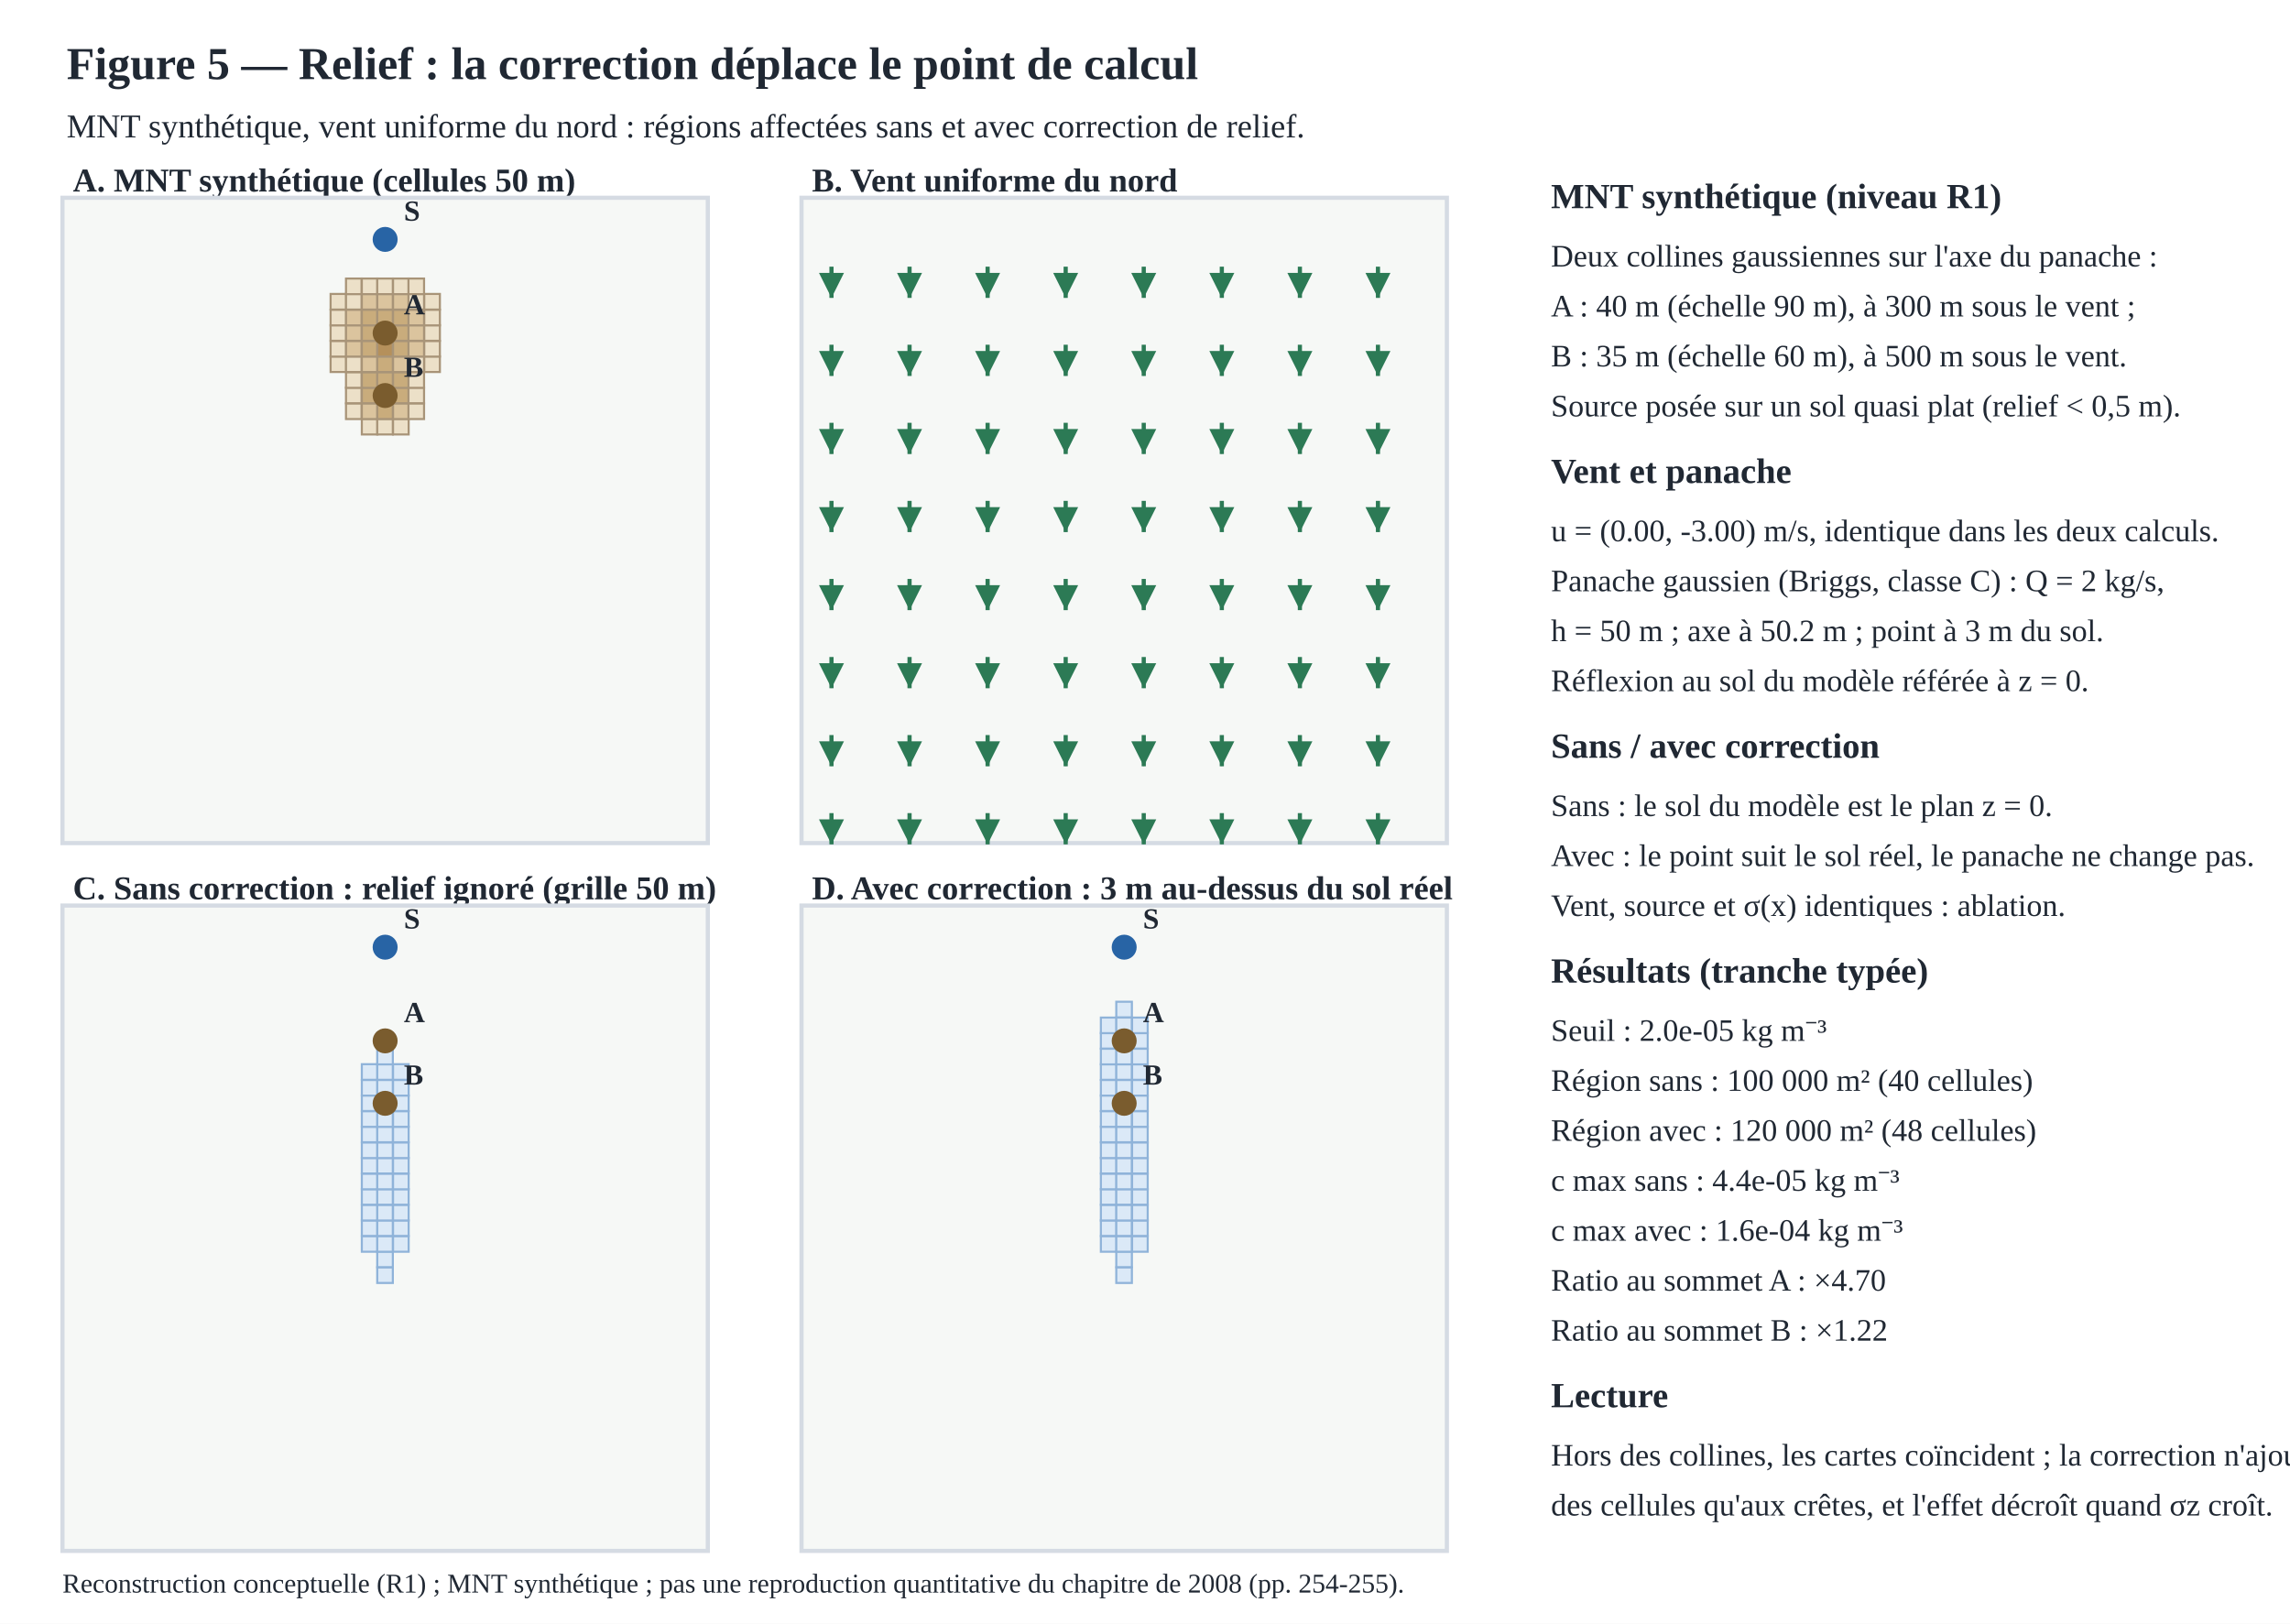
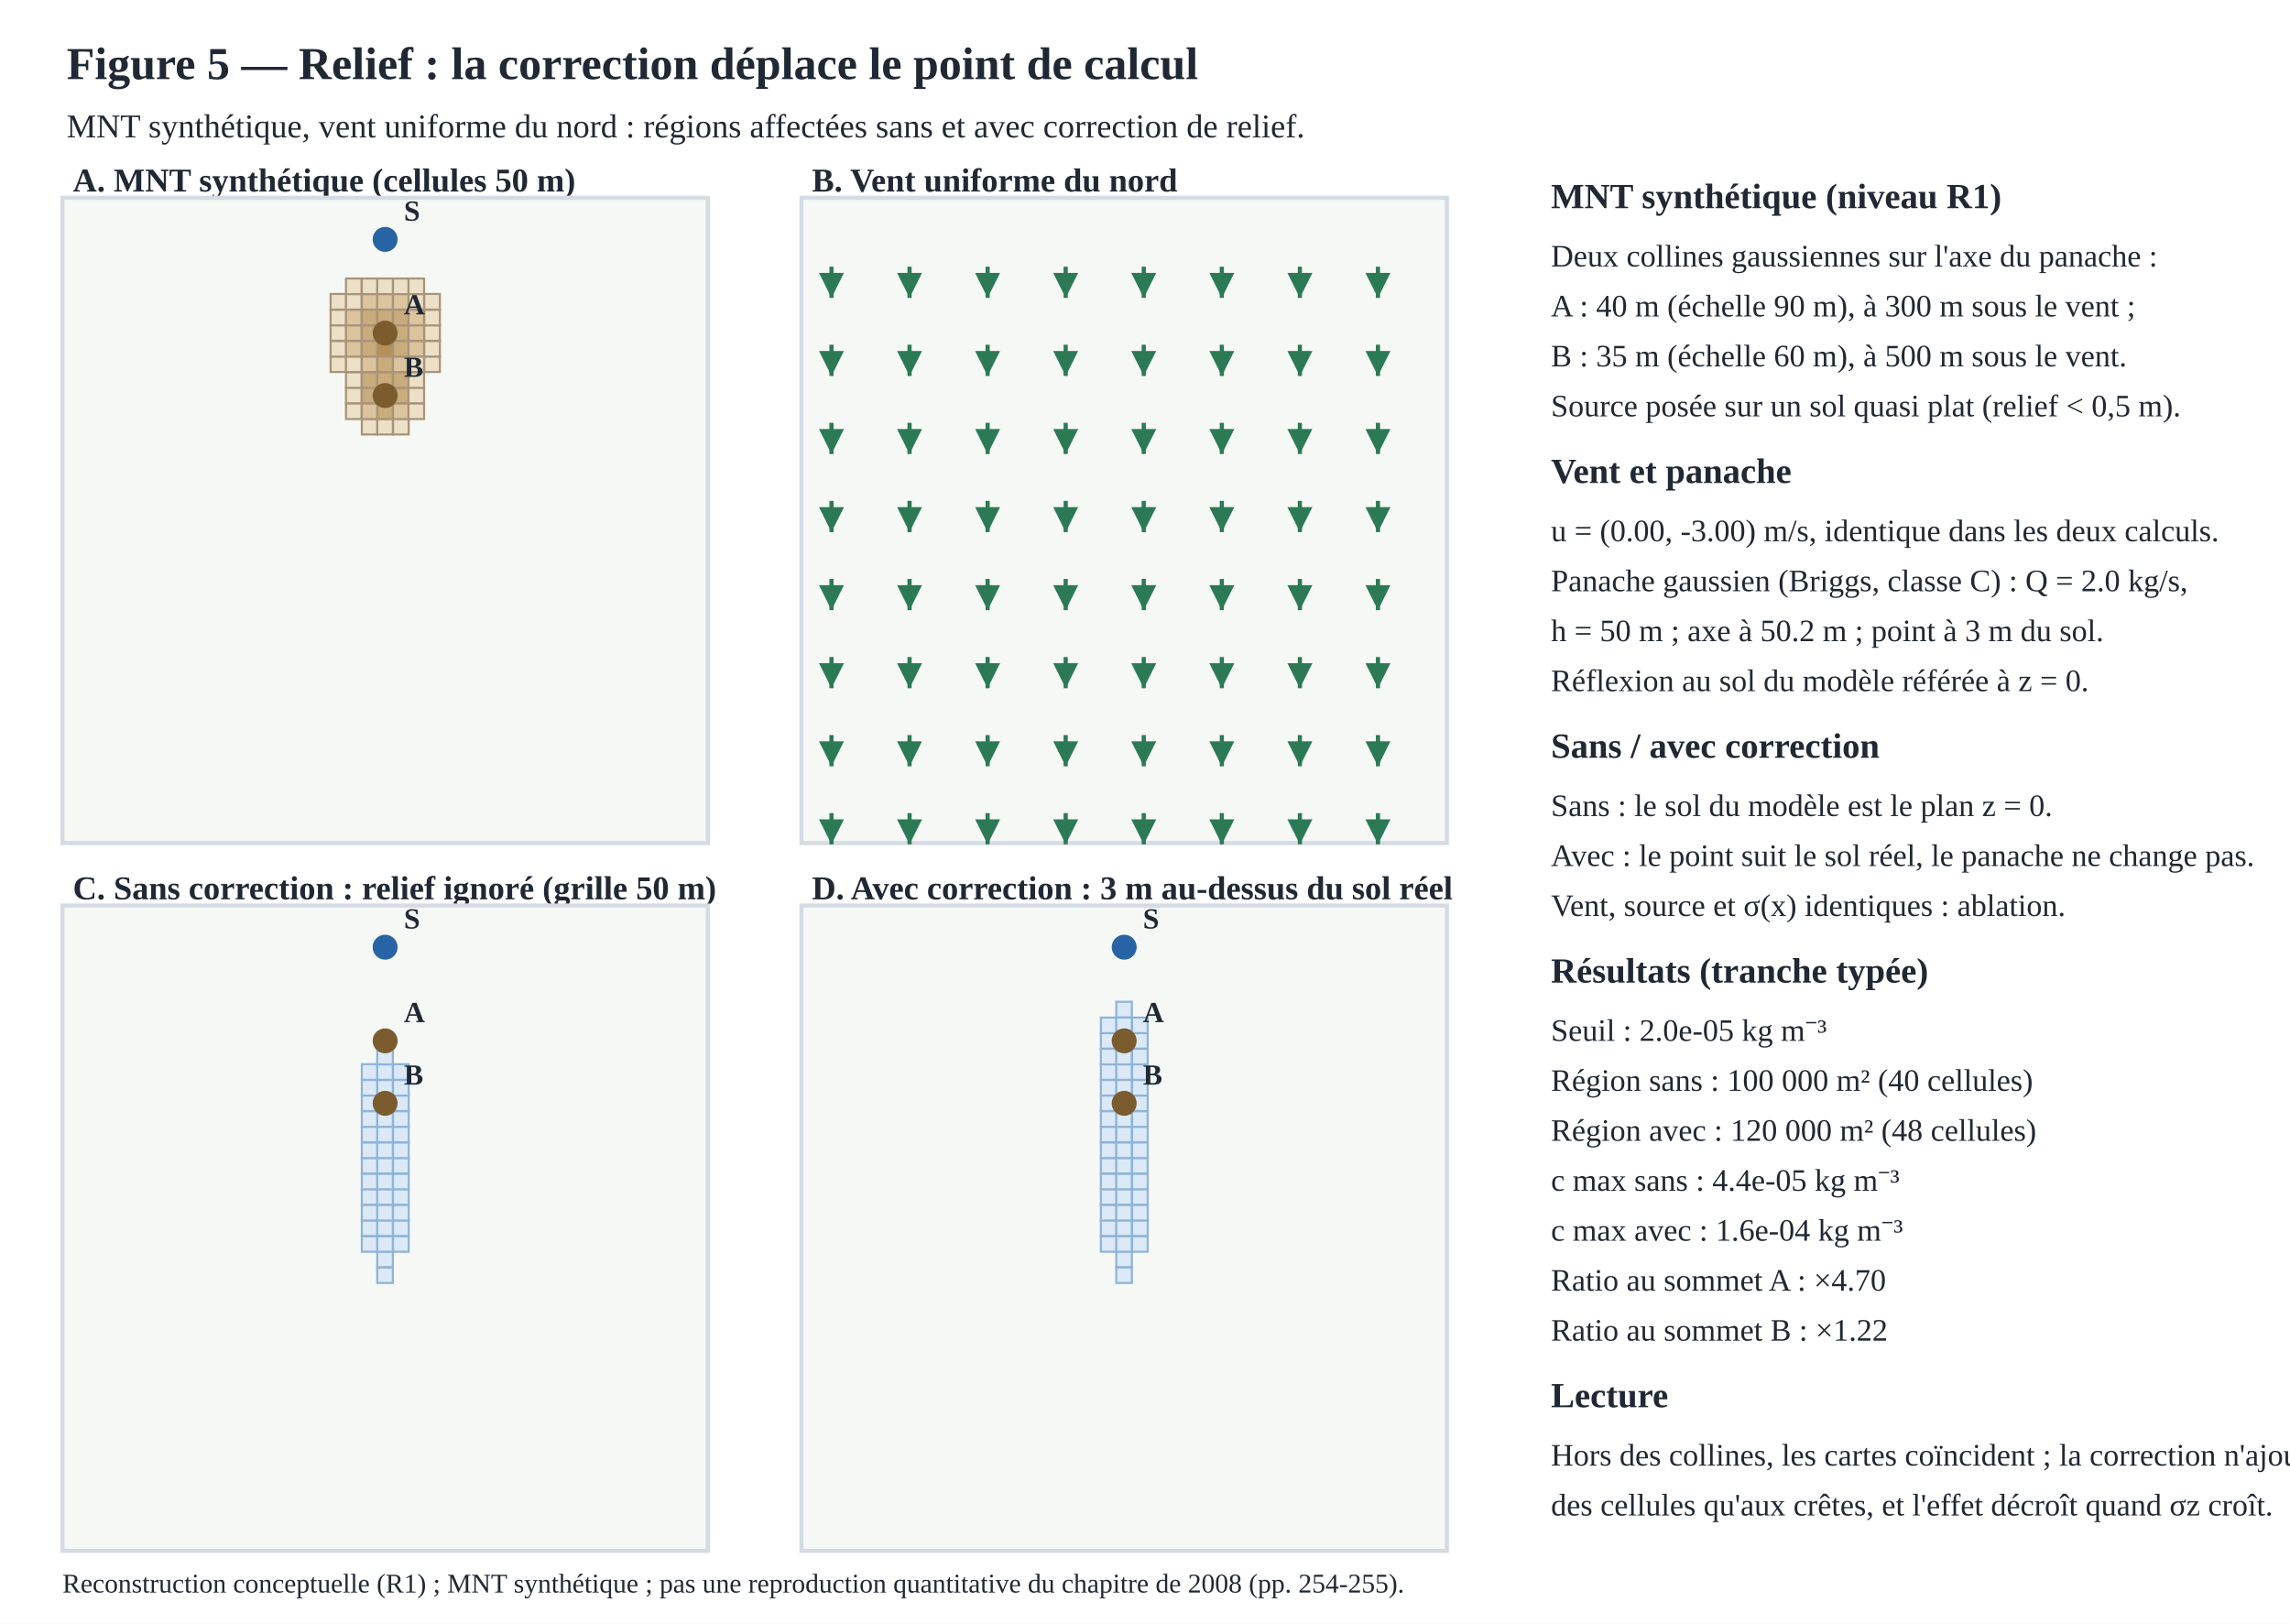
<svg xmlns="http://www.w3.org/2000/svg" width="1100" height="780" viewBox="0 0 1100 780" role="img" aria-labelledby="title desc">
  <rect width="100%" height="100%" fill="#ffffff" />
  <text x="32.0" y="38.0" font-size="22" font-weight="bold" fill="#202833">Figure 5 — Relief : la correction déplace le point de calcul</text>
  <text x="32.0" y="66.0" font-size="16" font-weight="normal" fill="#202833">MNT synthétique, vent uniforme du nord : régions affectées sans et avec correction de relief.</text>
  <defs>
    <marker id="flecheV" markerWidth="8" markerHeight="8" refX="6" refY="3" orient="auto">
      <path d="M0,0 L0,6 L6,3 z" fill="#2c7a55" />
    </marker>
  </defs>
  <text x="35.0" y="92.0" font-size="16" font-weight="bold" fill="#202833">A. MNT synthétique (cellules 50 m)</text>
  <rect x="30" y="95" width="310" height="310" fill="#f6f8f6" stroke="#d5dbe3" stroke-width="2" />
  <rect x="158.8" y="171.2" width="7.5" height="7.5" fill="#ece0c8" stroke="#a89478" stroke-width="1" />
  <rect x="158.8" y="163.8" width="7.5" height="7.5" fill="#ece0c8" stroke="#a89478" stroke-width="1" />
  <rect x="158.8" y="156.2" width="7.5" height="7.5" fill="#ece0c8" stroke="#a89478" stroke-width="1" />
  <rect x="158.8" y="148.8" width="7.5" height="7.5" fill="#ece0c8" stroke="#a89478" stroke-width="1" />
  <rect x="158.8" y="141.2" width="7.5" height="7.5" fill="#ece0c8" stroke="#a89478" stroke-width="1" />
  <rect x="166.2" y="193.8" width="7.5" height="7.5" fill="#ece0c8" stroke="#a89478" stroke-width="1" />
  <rect x="166.2" y="186.2" width="7.5" height="7.5" fill="#ece0c8" stroke="#a89478" stroke-width="1" />
  <rect x="166.2" y="178.8" width="7.5" height="7.5" fill="#ece0c8" stroke="#a89478" stroke-width="1" />
  <rect x="166.2" y="171.2" width="7.5" height="7.5" fill="#ece0c8" stroke="#a89478" stroke-width="1" />
  <rect x="166.2" y="163.8" width="7.5" height="7.5" fill="#dbc49e" stroke="#a89478" stroke-width="1" />
  <rect x="166.2" y="156.2" width="7.5" height="7.5" fill="#dbc49e" stroke="#a89478" stroke-width="1" />
  <rect x="166.2" y="148.8" width="7.5" height="7.5" fill="#dbc49e" stroke="#a89478" stroke-width="1" />
  <rect x="166.2" y="141.2" width="7.5" height="7.5" fill="#ece0c8" stroke="#a89478" stroke-width="1" />
  <rect x="166.2" y="133.8" width="7.5" height="7.5" fill="#ece0c8" stroke="#a89478" stroke-width="1" />
  <rect x="173.8" y="201.2" width="7.5" height="7.5" fill="#ece0c8" stroke="#a89478" stroke-width="1" />
  <rect x="173.8" y="193.8" width="7.5" height="7.5" fill="#dbc49e" stroke="#a89478" stroke-width="1" />
  <rect x="173.8" y="186.2" width="7.5" height="7.5" fill="#c9ac7c" stroke="#a89478" stroke-width="1" />
  <rect x="173.8" y="178.8" width="7.5" height="7.5" fill="#c9ac7c" stroke="#a89478" stroke-width="1" />
  <rect x="173.8" y="171.2" width="7.5" height="7.5" fill="#dbc49e" stroke="#a89478" stroke-width="1" />
  <rect x="173.8" y="163.8" width="7.5" height="7.5" fill="#c9ac7c" stroke="#a89478" stroke-width="1" />
  <rect x="173.8" y="156.2" width="7.5" height="7.5" fill="#c9ac7c" stroke="#a89478" stroke-width="1" />
  <rect x="173.8" y="148.8" width="7.5" height="7.5" fill="#c9ac7c" stroke="#a89478" stroke-width="1" />
  <rect x="173.8" y="141.2" width="7.5" height="7.5" fill="#dbc49e" stroke="#a89478" stroke-width="1" />
  <rect x="173.8" y="133.8" width="7.5" height="7.5" fill="#ece0c8" stroke="#a89478" stroke-width="1" />
  <rect x="181.2" y="201.2" width="7.5" height="7.5" fill="#ece0c8" stroke="#a89478" stroke-width="1" />
  <rect x="181.2" y="193.8" width="7.5" height="7.5" fill="#c9ac7c" stroke="#a89478" stroke-width="1" />
  <rect x="181.2" y="186.2" width="7.5" height="7.5" fill="#b5905b" stroke="#a89478" stroke-width="1" />
  <rect x="181.2" y="178.8" width="7.5" height="7.5" fill="#c9ac7c" stroke="#a89478" stroke-width="1" />
  <rect x="181.2" y="171.2" width="7.5" height="7.5" fill="#c9ac7c" stroke="#a89478" stroke-width="1" />
  <rect x="181.2" y="163.8" width="7.5" height="7.5" fill="#b5905b" stroke="#a89478" stroke-width="1" />
  <rect x="181.2" y="156.2" width="7.5" height="7.5" fill="#b5905b" stroke="#a89478" stroke-width="1" />
  <rect x="181.2" y="148.8" width="7.5" height="7.5" fill="#c9ac7c" stroke="#a89478" stroke-width="1" />
  <rect x="181.2" y="141.2" width="7.5" height="7.5" fill="#dbc49e" stroke="#a89478" stroke-width="1" />
  <rect x="181.2" y="133.8" width="7.5" height="7.5" fill="#ece0c8" stroke="#a89478" stroke-width="1" />
  <rect x="188.8" y="201.2" width="7.5" height="7.5" fill="#ece0c8" stroke="#a89478" stroke-width="1" />
  <rect x="188.8" y="193.8" width="7.5" height="7.5" fill="#dbc49e" stroke="#a89478" stroke-width="1" />
  <rect x="188.8" y="186.2" width="7.5" height="7.5" fill="#c9ac7c" stroke="#a89478" stroke-width="1" />
  <rect x="188.8" y="178.8" width="7.5" height="7.5" fill="#c9ac7c" stroke="#a89478" stroke-width="1" />
  <rect x="188.8" y="171.2" width="7.5" height="7.5" fill="#dbc49e" stroke="#a89478" stroke-width="1" />
  <rect x="188.8" y="163.8" width="7.5" height="7.5" fill="#c9ac7c" stroke="#a89478" stroke-width="1" />
  <rect x="188.8" y="156.2" width="7.5" height="7.5" fill="#c9ac7c" stroke="#a89478" stroke-width="1" />
  <rect x="188.8" y="148.8" width="7.5" height="7.5" fill="#c9ac7c" stroke="#a89478" stroke-width="1" />
  <rect x="188.8" y="141.2" width="7.5" height="7.5" fill="#dbc49e" stroke="#a89478" stroke-width="1" />
  <rect x="188.8" y="133.8" width="7.5" height="7.5" fill="#ece0c8" stroke="#a89478" stroke-width="1" />
  <rect x="196.2" y="193.8" width="7.5" height="7.5" fill="#ece0c8" stroke="#a89478" stroke-width="1" />
  <rect x="196.2" y="186.2" width="7.5" height="7.5" fill="#ece0c8" stroke="#a89478" stroke-width="1" />
  <rect x="196.2" y="178.8" width="7.5" height="7.5" fill="#ece0c8" stroke="#a89478" stroke-width="1" />
  <rect x="196.2" y="171.2" width="7.5" height="7.5" fill="#ece0c8" stroke="#a89478" stroke-width="1" />
  <rect x="196.2" y="163.8" width="7.5" height="7.5" fill="#dbc49e" stroke="#a89478" stroke-width="1" />
  <rect x="196.2" y="156.2" width="7.5" height="7.5" fill="#dbc49e" stroke="#a89478" stroke-width="1" />
  <rect x="196.2" y="148.8" width="7.5" height="7.5" fill="#dbc49e" stroke="#a89478" stroke-width="1" />
  <rect x="196.2" y="141.2" width="7.5" height="7.5" fill="#ece0c8" stroke="#a89478" stroke-width="1" />
  <rect x="196.2" y="133.8" width="7.5" height="7.5" fill="#ece0c8" stroke="#a89478" stroke-width="1" />
  <rect x="203.8" y="171.2" width="7.5" height="7.5" fill="#ece0c8" stroke="#a89478" stroke-width="1" />
  <rect x="203.8" y="163.8" width="7.5" height="7.5" fill="#ece0c8" stroke="#a89478" stroke-width="1" />
  <rect x="203.8" y="156.2" width="7.5" height="7.5" fill="#ece0c8" stroke="#a89478" stroke-width="1" />
  <rect x="203.8" y="148.8" width="7.5" height="7.5" fill="#ece0c8" stroke="#a89478" stroke-width="1" />
  <rect x="203.8" y="141.2" width="7.5" height="7.5" fill="#ece0c8" stroke="#a89478" stroke-width="1" />
  <circle cx="185.0" cy="115.0" r="6" fill="#2864a5" />
  <text x="194.0" y="106.0" font-size="14" font-weight="bold" fill="#202833">S</text>
  <circle cx="185.0" cy="160.0" r="6" fill="#7a5c2e" />
  <text x="194.0" y="151.0" font-size="14" font-weight="bold" fill="#202833">A</text>
  <circle cx="185.0" cy="190.0" r="6" fill="#7a5c2e" />
  <text x="194.0" y="181.0" font-size="14" font-weight="bold" fill="#202833">B</text>
  <text x="390.0" y="92.0" font-size="16" font-weight="bold" fill="#202833">B. Vent uniforme du nord</text>
  <rect x="385" y="95" width="310" height="310" fill="#f6f8f6" stroke="#d5dbe3" stroke-width="2" />
  <line x1="399.4" y1="390.6" x2="399.4" y2="405.6" stroke="#2c7a55" stroke-width="2" marker-end="url(#flecheV)" />
  <line x1="399.4" y1="353.1" x2="399.4" y2="368.1" stroke="#2c7a55" stroke-width="2" marker-end="url(#flecheV)" />
  <line x1="399.4" y1="315.6" x2="399.4" y2="330.6" stroke="#2c7a55" stroke-width="2" marker-end="url(#flecheV)" />
  <line x1="399.4" y1="278.1" x2="399.4" y2="293.1" stroke="#2c7a55" stroke-width="2" marker-end="url(#flecheV)" />
  <line x1="399.4" y1="240.6" x2="399.4" y2="255.6" stroke="#2c7a55" stroke-width="2" marker-end="url(#flecheV)" />
  <line x1="399.4" y1="203.1" x2="399.4" y2="218.1" stroke="#2c7a55" stroke-width="2" marker-end="url(#flecheV)" />
  <line x1="399.4" y1="165.6" x2="399.4" y2="180.6" stroke="#2c7a55" stroke-width="2" marker-end="url(#flecheV)" />
  <line x1="399.4" y1="128.1" x2="399.4" y2="143.1" stroke="#2c7a55" stroke-width="2" marker-end="url(#flecheV)" />
  <line x1="436.9" y1="390.6" x2="436.9" y2="405.6" stroke="#2c7a55" stroke-width="2" marker-end="url(#flecheV)" />
  <line x1="436.9" y1="353.1" x2="436.9" y2="368.1" stroke="#2c7a55" stroke-width="2" marker-end="url(#flecheV)" />
  <line x1="436.9" y1="315.6" x2="436.9" y2="330.6" stroke="#2c7a55" stroke-width="2" marker-end="url(#flecheV)" />
  <line x1="436.9" y1="278.1" x2="436.9" y2="293.1" stroke="#2c7a55" stroke-width="2" marker-end="url(#flecheV)" />
  <line x1="436.9" y1="240.6" x2="436.9" y2="255.6" stroke="#2c7a55" stroke-width="2" marker-end="url(#flecheV)" />
  <line x1="436.9" y1="203.1" x2="436.9" y2="218.1" stroke="#2c7a55" stroke-width="2" marker-end="url(#flecheV)" />
  <line x1="436.9" y1="165.6" x2="436.9" y2="180.6" stroke="#2c7a55" stroke-width="2" marker-end="url(#flecheV)" />
  <line x1="436.9" y1="128.1" x2="436.9" y2="143.1" stroke="#2c7a55" stroke-width="2" marker-end="url(#flecheV)" />
  <line x1="474.4" y1="390.6" x2="474.4" y2="405.6" stroke="#2c7a55" stroke-width="2" marker-end="url(#flecheV)" />
  <line x1="474.4" y1="353.1" x2="474.4" y2="368.1" stroke="#2c7a55" stroke-width="2" marker-end="url(#flecheV)" />
  <line x1="474.4" y1="315.6" x2="474.4" y2="330.6" stroke="#2c7a55" stroke-width="2" marker-end="url(#flecheV)" />
  <line x1="474.4" y1="278.1" x2="474.4" y2="293.1" stroke="#2c7a55" stroke-width="2" marker-end="url(#flecheV)" />
  <line x1="474.4" y1="240.6" x2="474.4" y2="255.6" stroke="#2c7a55" stroke-width="2" marker-end="url(#flecheV)" />
  <line x1="474.4" y1="203.1" x2="474.4" y2="218.1" stroke="#2c7a55" stroke-width="2" marker-end="url(#flecheV)" />
  <line x1="474.4" y1="165.6" x2="474.4" y2="180.6" stroke="#2c7a55" stroke-width="2" marker-end="url(#flecheV)" />
  <line x1="474.4" y1="128.1" x2="474.4" y2="143.1" stroke="#2c7a55" stroke-width="2" marker-end="url(#flecheV)" />
  <line x1="511.9" y1="390.6" x2="511.9" y2="405.6" stroke="#2c7a55" stroke-width="2" marker-end="url(#flecheV)" />
  <line x1="511.9" y1="353.1" x2="511.9" y2="368.1" stroke="#2c7a55" stroke-width="2" marker-end="url(#flecheV)" />
  <line x1="511.9" y1="315.6" x2="511.9" y2="330.6" stroke="#2c7a55" stroke-width="2" marker-end="url(#flecheV)" />
  <line x1="511.9" y1="278.1" x2="511.9" y2="293.1" stroke="#2c7a55" stroke-width="2" marker-end="url(#flecheV)" />
  <line x1="511.9" y1="240.6" x2="511.9" y2="255.6" stroke="#2c7a55" stroke-width="2" marker-end="url(#flecheV)" />
  <line x1="511.9" y1="203.1" x2="511.9" y2="218.1" stroke="#2c7a55" stroke-width="2" marker-end="url(#flecheV)" />
  <line x1="511.9" y1="165.6" x2="511.9" y2="180.6" stroke="#2c7a55" stroke-width="2" marker-end="url(#flecheV)" />
  <line x1="511.9" y1="128.1" x2="511.9" y2="143.1" stroke="#2c7a55" stroke-width="2" marker-end="url(#flecheV)" />
  <line x1="549.4" y1="390.6" x2="549.4" y2="405.6" stroke="#2c7a55" stroke-width="2" marker-end="url(#flecheV)" />
  <line x1="549.4" y1="353.1" x2="549.4" y2="368.1" stroke="#2c7a55" stroke-width="2" marker-end="url(#flecheV)" />
  <line x1="549.4" y1="315.6" x2="549.4" y2="330.6" stroke="#2c7a55" stroke-width="2" marker-end="url(#flecheV)" />
  <line x1="549.4" y1="278.1" x2="549.4" y2="293.1" stroke="#2c7a55" stroke-width="2" marker-end="url(#flecheV)" />
  <line x1="549.4" y1="240.6" x2="549.4" y2="255.6" stroke="#2c7a55" stroke-width="2" marker-end="url(#flecheV)" />
  <line x1="549.4" y1="203.1" x2="549.4" y2="218.1" stroke="#2c7a55" stroke-width="2" marker-end="url(#flecheV)" />
  <line x1="549.4" y1="165.6" x2="549.4" y2="180.6" stroke="#2c7a55" stroke-width="2" marker-end="url(#flecheV)" />
  <line x1="549.4" y1="128.1" x2="549.4" y2="143.1" stroke="#2c7a55" stroke-width="2" marker-end="url(#flecheV)" />
  <line x1="586.9" y1="390.6" x2="586.9" y2="405.6" stroke="#2c7a55" stroke-width="2" marker-end="url(#flecheV)" />
  <line x1="586.9" y1="353.1" x2="586.9" y2="368.1" stroke="#2c7a55" stroke-width="2" marker-end="url(#flecheV)" />
  <line x1="586.9" y1="315.6" x2="586.9" y2="330.6" stroke="#2c7a55" stroke-width="2" marker-end="url(#flecheV)" />
  <line x1="586.9" y1="278.1" x2="586.9" y2="293.1" stroke="#2c7a55" stroke-width="2" marker-end="url(#flecheV)" />
  <line x1="586.9" y1="240.6" x2="586.9" y2="255.6" stroke="#2c7a55" stroke-width="2" marker-end="url(#flecheV)" />
  <line x1="586.9" y1="203.1" x2="586.9" y2="218.1" stroke="#2c7a55" stroke-width="2" marker-end="url(#flecheV)" />
  <line x1="586.9" y1="165.6" x2="586.9" y2="180.6" stroke="#2c7a55" stroke-width="2" marker-end="url(#flecheV)" />
  <line x1="586.9" y1="128.1" x2="586.9" y2="143.1" stroke="#2c7a55" stroke-width="2" marker-end="url(#flecheV)" />
  <line x1="624.4" y1="390.6" x2="624.4" y2="405.6" stroke="#2c7a55" stroke-width="2" marker-end="url(#flecheV)" />
  <line x1="624.4" y1="353.1" x2="624.4" y2="368.1" stroke="#2c7a55" stroke-width="2" marker-end="url(#flecheV)" />
  <line x1="624.4" y1="315.6" x2="624.4" y2="330.6" stroke="#2c7a55" stroke-width="2" marker-end="url(#flecheV)" />
  <line x1="624.4" y1="278.1" x2="624.4" y2="293.1" stroke="#2c7a55" stroke-width="2" marker-end="url(#flecheV)" />
  <line x1="624.4" y1="240.6" x2="624.4" y2="255.6" stroke="#2c7a55" stroke-width="2" marker-end="url(#flecheV)" />
  <line x1="624.4" y1="203.1" x2="624.4" y2="218.1" stroke="#2c7a55" stroke-width="2" marker-end="url(#flecheV)" />
  <line x1="624.4" y1="165.6" x2="624.4" y2="180.6" stroke="#2c7a55" stroke-width="2" marker-end="url(#flecheV)" />
  <line x1="624.4" y1="128.1" x2="624.4" y2="143.1" stroke="#2c7a55" stroke-width="2" marker-end="url(#flecheV)" />
  <line x1="661.9" y1="390.6" x2="661.9" y2="405.6" stroke="#2c7a55" stroke-width="2" marker-end="url(#flecheV)" />
  <line x1="661.9" y1="353.1" x2="661.9" y2="368.1" stroke="#2c7a55" stroke-width="2" marker-end="url(#flecheV)" />
  <line x1="661.9" y1="315.6" x2="661.9" y2="330.6" stroke="#2c7a55" stroke-width="2" marker-end="url(#flecheV)" />
  <line x1="661.9" y1="278.1" x2="661.9" y2="293.1" stroke="#2c7a55" stroke-width="2" marker-end="url(#flecheV)" />
  <line x1="661.9" y1="240.6" x2="661.9" y2="255.6" stroke="#2c7a55" stroke-width="2" marker-end="url(#flecheV)" />
  <line x1="661.9" y1="203.1" x2="661.9" y2="218.1" stroke="#2c7a55" stroke-width="2" marker-end="url(#flecheV)" />
  <line x1="661.9" y1="165.6" x2="661.9" y2="180.6" stroke="#2c7a55" stroke-width="2" marker-end="url(#flecheV)" />
  <line x1="661.9" y1="128.1" x2="661.9" y2="143.1" stroke="#2c7a55" stroke-width="2" marker-end="url(#flecheV)" />
  <text x="35.0" y="432.0" font-size="16" font-weight="bold" fill="#202833">C. Sans correction : relief ignoré (grille 50 m)</text>
  <rect x="30" y="435" width="310" height="310" fill="#f6f8f6" stroke="#d5dbe3" stroke-width="2" />
  <rect x="173.8" y="593.8" width="7.5" height="7.5" fill="#dbe9f7" stroke="#8fb3d9" stroke-width="1" />
  <rect x="173.8" y="586.2" width="7.5" height="7.5" fill="#dbe9f7" stroke="#8fb3d9" stroke-width="1" />
  <rect x="173.8" y="578.8" width="7.5" height="7.5" fill="#dbe9f7" stroke="#8fb3d9" stroke-width="1" />
  <rect x="173.8" y="571.2" width="7.5" height="7.5" fill="#dbe9f7" stroke="#8fb3d9" stroke-width="1" />
  <rect x="173.8" y="563.8" width="7.5" height="7.5" fill="#dbe9f7" stroke="#8fb3d9" stroke-width="1" />
  <rect x="173.8" y="556.2" width="7.5" height="7.5" fill="#dbe9f7" stroke="#8fb3d9" stroke-width="1" />
  <rect x="173.8" y="548.8" width="7.5" height="7.5" fill="#dbe9f7" stroke="#8fb3d9" stroke-width="1" />
  <rect x="173.8" y="541.2" width="7.5" height="7.5" fill="#dbe9f7" stroke="#8fb3d9" stroke-width="1" />
  <rect x="173.8" y="533.8" width="7.5" height="7.5" fill="#dbe9f7" stroke="#8fb3d9" stroke-width="1" />
  <rect x="173.8" y="526.2" width="7.5" height="7.5" fill="#dbe9f7" stroke="#8fb3d9" stroke-width="1" />
  <rect x="173.8" y="518.8" width="7.5" height="7.5" fill="#dbe9f7" stroke="#8fb3d9" stroke-width="1" />
  <rect x="173.8" y="511.2" width="7.5" height="7.5" fill="#dbe9f7" stroke="#8fb3d9" stroke-width="1" />
  <rect x="181.2" y="608.8" width="7.5" height="7.5" fill="#dbe9f7" stroke="#8fb3d9" stroke-width="1" />
  <rect x="181.2" y="601.2" width="7.5" height="7.5" fill="#dbe9f7" stroke="#8fb3d9" stroke-width="1" />
  <rect x="181.2" y="593.8" width="7.5" height="7.5" fill="#dbe9f7" stroke="#8fb3d9" stroke-width="1" />
  <rect x="181.2" y="586.2" width="7.5" height="7.5" fill="#dbe9f7" stroke="#8fb3d9" stroke-width="1" />
  <rect x="181.2" y="578.8" width="7.5" height="7.5" fill="#dbe9f7" stroke="#8fb3d9" stroke-width="1" />
  <rect x="181.2" y="571.2" width="7.5" height="7.5" fill="#dbe9f7" stroke="#8fb3d9" stroke-width="1" />
  <rect x="181.2" y="563.8" width="7.5" height="7.5" fill="#dbe9f7" stroke="#8fb3d9" stroke-width="1" />
  <rect x="181.2" y="556.2" width="7.5" height="7.5" fill="#dbe9f7" stroke="#8fb3d9" stroke-width="1" />
  <rect x="181.2" y="548.8" width="7.5" height="7.5" fill="#dbe9f7" stroke="#8fb3d9" stroke-width="1" />
  <rect x="181.2" y="541.2" width="7.5" height="7.5" fill="#dbe9f7" stroke="#8fb3d9" stroke-width="1" />
  <rect x="181.2" y="533.8" width="7.5" height="7.5" fill="#dbe9f7" stroke="#8fb3d9" stroke-width="1" />
  <rect x="181.2" y="526.2" width="7.5" height="7.5" fill="#dbe9f7" stroke="#8fb3d9" stroke-width="1" />
  <rect x="181.2" y="518.8" width="7.5" height="7.5" fill="#dbe9f7" stroke="#8fb3d9" stroke-width="1" />
  <rect x="181.2" y="511.2" width="7.5" height="7.5" fill="#dbe9f7" stroke="#8fb3d9" stroke-width="1" />
  <rect x="181.2" y="503.8" width="7.5" height="7.5" fill="#dbe9f7" stroke="#8fb3d9" stroke-width="1" />
  <rect x="181.2" y="496.2" width="7.5" height="7.5" fill="#dbe9f7" stroke="#8fb3d9" stroke-width="1" />
  <rect x="188.8" y="593.8" width="7.5" height="7.5" fill="#dbe9f7" stroke="#8fb3d9" stroke-width="1" />
  <rect x="188.8" y="586.2" width="7.5" height="7.5" fill="#dbe9f7" stroke="#8fb3d9" stroke-width="1" />
  <rect x="188.8" y="578.8" width="7.5" height="7.5" fill="#dbe9f7" stroke="#8fb3d9" stroke-width="1" />
  <rect x="188.8" y="571.2" width="7.5" height="7.5" fill="#dbe9f7" stroke="#8fb3d9" stroke-width="1" />
  <rect x="188.8" y="563.8" width="7.5" height="7.5" fill="#dbe9f7" stroke="#8fb3d9" stroke-width="1" />
  <rect x="188.8" y="556.2" width="7.5" height="7.5" fill="#dbe9f7" stroke="#8fb3d9" stroke-width="1" />
  <rect x="188.8" y="548.8" width="7.5" height="7.5" fill="#dbe9f7" stroke="#8fb3d9" stroke-width="1" />
  <rect x="188.8" y="541.2" width="7.5" height="7.5" fill="#dbe9f7" stroke="#8fb3d9" stroke-width="1" />
  <rect x="188.8" y="533.8" width="7.5" height="7.5" fill="#dbe9f7" stroke="#8fb3d9" stroke-width="1" />
  <rect x="188.8" y="526.2" width="7.5" height="7.5" fill="#dbe9f7" stroke="#8fb3d9" stroke-width="1" />
  <rect x="188.8" y="518.8" width="7.5" height="7.5" fill="#dbe9f7" stroke="#8fb3d9" stroke-width="1" />
  <rect x="188.8" y="511.2" width="7.5" height="7.5" fill="#dbe9f7" stroke="#8fb3d9" stroke-width="1" />
  <circle cx="185.0" cy="455.0" r="6" fill="#2864a5" />
  <text x="194.0" y="446.0" font-size="14" font-weight="bold" fill="#202833">S</text>
  <circle cx="185.0" cy="500.0" r="6" fill="#7a5c2e" />
  <text x="194.0" y="491.0" font-size="14" font-weight="bold" fill="#202833">A</text>
  <circle cx="185.0" cy="530.0" r="6" fill="#7a5c2e" />
  <text x="194.0" y="521.0" font-size="14" font-weight="bold" fill="#202833">B</text>
  <text x="390.0" y="432.0" font-size="16" font-weight="bold" fill="#202833">D. Avec correction : 3 m au-dessus du sol réel</text>
  <rect x="385" y="435" width="310" height="310" fill="#f6f8f6" stroke="#d5dbe3" stroke-width="2" />
  <rect x="528.8" y="593.8" width="7.5" height="7.5" fill="#dbe9f7" stroke="#8fb3d9" stroke-width="1" />
  <rect x="528.8" y="586.2" width="7.5" height="7.5" fill="#dbe9f7" stroke="#8fb3d9" stroke-width="1" />
  <rect x="528.8" y="578.8" width="7.5" height="7.5" fill="#dbe9f7" stroke="#8fb3d9" stroke-width="1" />
  <rect x="528.8" y="571.2" width="7.5" height="7.5" fill="#dbe9f7" stroke="#8fb3d9" stroke-width="1" />
  <rect x="528.8" y="563.8" width="7.5" height="7.5" fill="#dbe9f7" stroke="#8fb3d9" stroke-width="1" />
  <rect x="528.8" y="556.2" width="7.5" height="7.5" fill="#dbe9f7" stroke="#8fb3d9" stroke-width="1" />
  <rect x="528.8" y="548.8" width="7.5" height="7.5" fill="#dbe9f7" stroke="#8fb3d9" stroke-width="1" />
  <rect x="528.8" y="541.2" width="7.5" height="7.5" fill="#dbe9f7" stroke="#8fb3d9" stroke-width="1" />
  <rect x="528.8" y="533.8" width="7.5" height="7.5" fill="#dbe9f7" stroke="#8fb3d9" stroke-width="1" />
  <rect x="528.8" y="526.2" width="7.5" height="7.5" fill="#dbe9f7" stroke="#8fb3d9" stroke-width="1" />
  <rect x="528.8" y="518.8" width="7.5" height="7.5" fill="#dbe9f7" stroke="#8fb3d9" stroke-width="1" />
  <rect x="528.8" y="511.2" width="7.5" height="7.5" fill="#dbe9f7" stroke="#8fb3d9" stroke-width="1" />
  <rect x="528.8" y="503.8" width="7.5" height="7.5" fill="#dbe9f7" stroke="#8fb3d9" stroke-width="1" />
  <rect x="528.8" y="496.2" width="7.5" height="7.5" fill="#dbe9f7" stroke="#8fb3d9" stroke-width="1" />
  <rect x="528.8" y="488.8" width="7.5" height="7.5" fill="#dbe9f7" stroke="#8fb3d9" stroke-width="1" />
  <rect x="536.2" y="608.8" width="7.5" height="7.5" fill="#dbe9f7" stroke="#8fb3d9" stroke-width="1" />
  <rect x="536.2" y="601.2" width="7.5" height="7.5" fill="#dbe9f7" stroke="#8fb3d9" stroke-width="1" />
  <rect x="536.2" y="593.8" width="7.5" height="7.5" fill="#dbe9f7" stroke="#8fb3d9" stroke-width="1" />
  <rect x="536.2" y="586.2" width="7.5" height="7.5" fill="#dbe9f7" stroke="#8fb3d9" stroke-width="1" />
  <rect x="536.2" y="578.8" width="7.5" height="7.5" fill="#dbe9f7" stroke="#8fb3d9" stroke-width="1" />
  <rect x="536.2" y="571.2" width="7.5" height="7.5" fill="#dbe9f7" stroke="#8fb3d9" stroke-width="1" />
  <rect x="536.2" y="563.8" width="7.5" height="7.5" fill="#dbe9f7" stroke="#8fb3d9" stroke-width="1" />
  <rect x="536.2" y="556.2" width="7.5" height="7.5" fill="#dbe9f7" stroke="#8fb3d9" stroke-width="1" />
  <rect x="536.2" y="548.8" width="7.5" height="7.5" fill="#dbe9f7" stroke="#8fb3d9" stroke-width="1" />
  <rect x="536.2" y="541.2" width="7.5" height="7.5" fill="#dbe9f7" stroke="#8fb3d9" stroke-width="1" />
  <rect x="536.2" y="533.8" width="7.5" height="7.5" fill="#dbe9f7" stroke="#8fb3d9" stroke-width="1" />
  <rect x="536.2" y="526.2" width="7.5" height="7.5" fill="#dbe9f7" stroke="#8fb3d9" stroke-width="1" />
  <rect x="536.2" y="518.8" width="7.5" height="7.5" fill="#dbe9f7" stroke="#8fb3d9" stroke-width="1" />
  <rect x="536.2" y="511.2" width="7.5" height="7.5" fill="#dbe9f7" stroke="#8fb3d9" stroke-width="1" />
  <rect x="536.2" y="503.8" width="7.5" height="7.5" fill="#dbe9f7" stroke="#8fb3d9" stroke-width="1" />
  <rect x="536.2" y="496.2" width="7.5" height="7.5" fill="#dbe9f7" stroke="#8fb3d9" stroke-width="1" />
  <rect x="536.2" y="488.8" width="7.5" height="7.5" fill="#dbe9f7" stroke="#8fb3d9" stroke-width="1" />
  <rect x="536.2" y="481.2" width="7.5" height="7.5" fill="#dbe9f7" stroke="#8fb3d9" stroke-width="1" />
  <rect x="543.8" y="593.8" width="7.5" height="7.5" fill="#dbe9f7" stroke="#8fb3d9" stroke-width="1" />
  <rect x="543.8" y="586.2" width="7.5" height="7.5" fill="#dbe9f7" stroke="#8fb3d9" stroke-width="1" />
  <rect x="543.8" y="578.8" width="7.5" height="7.5" fill="#dbe9f7" stroke="#8fb3d9" stroke-width="1" />
  <rect x="543.8" y="571.2" width="7.5" height="7.5" fill="#dbe9f7" stroke="#8fb3d9" stroke-width="1" />
  <rect x="543.8" y="563.8" width="7.5" height="7.5" fill="#dbe9f7" stroke="#8fb3d9" stroke-width="1" />
  <rect x="543.8" y="556.2" width="7.5" height="7.5" fill="#dbe9f7" stroke="#8fb3d9" stroke-width="1" />
  <rect x="543.8" y="548.8" width="7.5" height="7.5" fill="#dbe9f7" stroke="#8fb3d9" stroke-width="1" />
  <rect x="543.8" y="541.2" width="7.5" height="7.5" fill="#dbe9f7" stroke="#8fb3d9" stroke-width="1" />
  <rect x="543.8" y="533.8" width="7.5" height="7.5" fill="#dbe9f7" stroke="#8fb3d9" stroke-width="1" />
  <rect x="543.8" y="526.2" width="7.5" height="7.5" fill="#dbe9f7" stroke="#8fb3d9" stroke-width="1" />
  <rect x="543.8" y="518.8" width="7.5" height="7.5" fill="#dbe9f7" stroke="#8fb3d9" stroke-width="1" />
  <rect x="543.8" y="511.2" width="7.5" height="7.5" fill="#dbe9f7" stroke="#8fb3d9" stroke-width="1" />
  <rect x="543.8" y="503.8" width="7.5" height="7.5" fill="#dbe9f7" stroke="#8fb3d9" stroke-width="1" />
  <rect x="543.8" y="496.2" width="7.5" height="7.5" fill="#dbe9f7" stroke="#8fb3d9" stroke-width="1" />
  <rect x="543.8" y="488.8" width="7.5" height="7.5" fill="#dbe9f7" stroke="#8fb3d9" stroke-width="1" />
  <circle cx="540.0" cy="455.0" r="6" fill="#2864a5" />
  <text x="549.0" y="446.0" font-size="14" font-weight="bold" fill="#202833">S</text>
  <circle cx="540.0" cy="500.0" r="6" fill="#7a5c2e" />
  <text x="549.0" y="491.0" font-size="14" font-weight="bold" fill="#202833">A</text>
  <circle cx="540.0" cy="530.0" r="6" fill="#7a5c2e" />
  <text x="549.0" y="521.0" font-size="14" font-weight="bold" fill="#202833">B</text>
  <text x="745.0" y="100.0" font-size="17" font-weight="bold" fill="#202833">MNT synthétique (niveau R1)</text>
  <text x="745.0" y="128.0" font-size="15" font-weight="normal" fill="#202833">Deux collines gaussiennes sur l'axe du panache :</text>
  <text x="745.0" y="152.0" font-size="15" font-weight="normal" fill="#202833">A : 40 m (échelle 90 m), à 300 m sous le vent ;</text>
  <text x="745.0" y="176.0" font-size="15" font-weight="normal" fill="#202833">B : 35 m (échelle 60 m), à 500 m sous le vent.</text>
  <text x="745.0" y="200.0" font-size="15" font-weight="normal" fill="#202833">Source posée sur un sol quasi plat (relief &lt; 0,5 m).</text>
  <text x="745.0" y="232.0" font-size="17" font-weight="bold" fill="#202833">Vent et panache</text>
  <text x="745.0" y="260.0" font-size="15" font-weight="normal" fill="#202833">u = (0.00, -3.00) m/s, identique dans les deux calculs.</text>
-   <text x="745.0" y="284.0" font-size="15" font-weight="normal" fill="#202833">Panache gaussien (Briggs, classe C) : Q = 2 kg/s,</text>
+   <text x="745.0" y="284.0" font-size="15" font-weight="normal" fill="#202833">Panache gaussien (Briggs, classe C) : Q = 2.0 kg/s,</text>
  <text x="745.0" y="308.0" font-size="15" font-weight="normal" fill="#202833">h = 50 m ; axe à 50.2 m ; point à 3 m du sol.</text>
  <text x="745.0" y="332.0" font-size="15" font-weight="normal" fill="#202833">Réflexion au sol du modèle référée à z = 0.</text>
  <text x="745.0" y="364.0" font-size="17" font-weight="bold" fill="#202833">Sans / avec correction</text>
  <text x="745.0" y="392.0" font-size="15" font-weight="normal" fill="#202833">Sans : le sol du modèle est le plan z = 0.</text>
  <text x="745.0" y="416.0" font-size="15" font-weight="normal" fill="#202833">Avec : le point suit le sol réel, le panache ne change pas.</text>
  <text x="745.0" y="440.0" font-size="15" font-weight="normal" fill="#202833">Vent, source et σ(x) identiques : ablation.</text>
  <text x="745.0" y="472.0" font-size="17" font-weight="bold" fill="#202833">Résultats (tranche typée)</text>
  <text x="745.0" y="500.0" font-size="15" font-weight="normal" fill="#202833">Seuil : 2.0e-05 kg m⁻³</text>
  <text x="745.0" y="524.0" font-size="15" font-weight="normal" fill="#202833">Région sans : 100 000 m² (40 cellules)</text>
  <text x="745.0" y="548.0" font-size="15" font-weight="normal" fill="#202833">Région avec : 120 000 m² (48 cellules)</text>
  <text x="745.0" y="572.0" font-size="15" font-weight="normal" fill="#202833">c max sans : 4.4e-05 kg m⁻³</text>
  <text x="745.0" y="596.0" font-size="15" font-weight="normal" fill="#202833">c max avec : 1.6e-04 kg m⁻³</text>
  <text x="745.0" y="620.0" font-size="15" font-weight="normal" fill="#202833">Ratio au sommet A : ×4.70</text>
  <text x="745.0" y="644.0" font-size="15" font-weight="normal" fill="#202833">Ratio au sommet B : ×1.22</text>
  <text x="745.0" y="676.0" font-size="17" font-weight="bold" fill="#202833">Lecture</text>
  <text x="745.0" y="704.0" font-size="15" font-weight="normal" fill="#202833">Hors des collines, les cartes coïncident ; la correction n'ajoute</text>
  <text x="745.0" y="728.0" font-size="15" font-weight="normal" fill="#202833">des cellules qu'aux crêtes, et l'effet décroît quand σz croît.</text>
  <text x="30.0" y="765.0" font-size="13" font-weight="normal" fill="#202833">Reconstruction conceptuelle (R1) ; MNT synthétique ; pas une reproduction quantitative du chapitre de 2008 (pp. 254-255).</text>
</svg>
